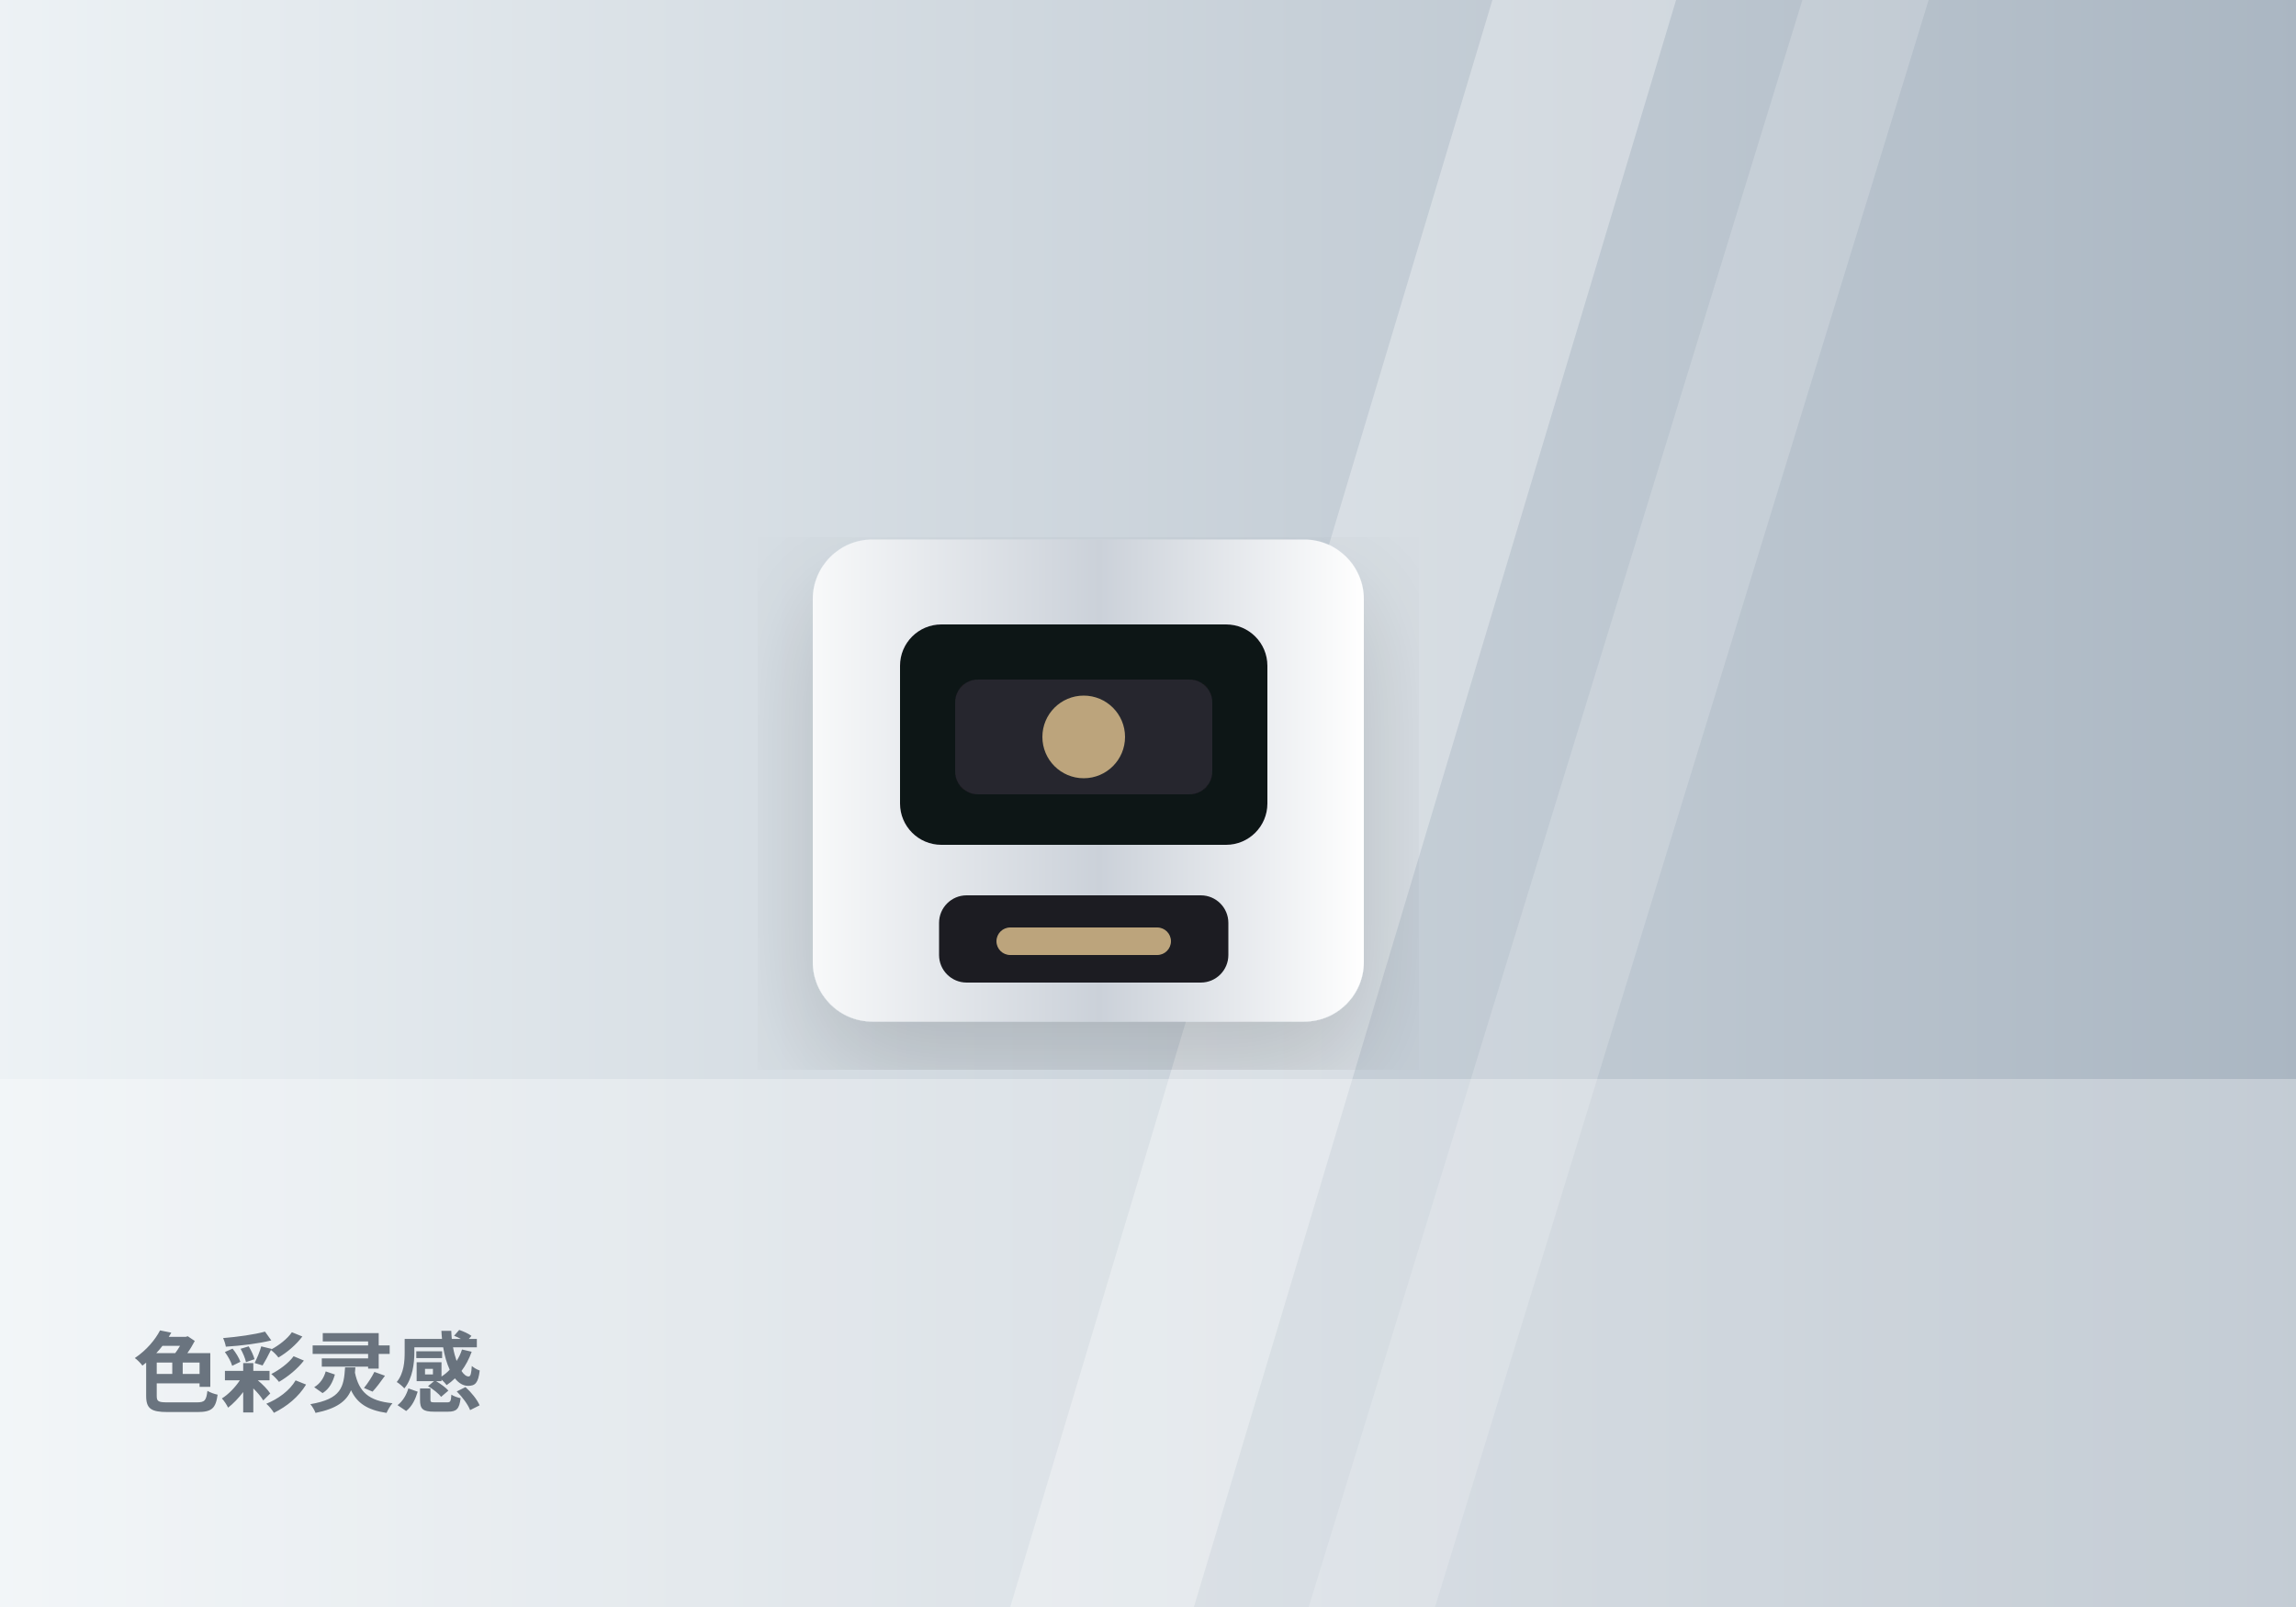
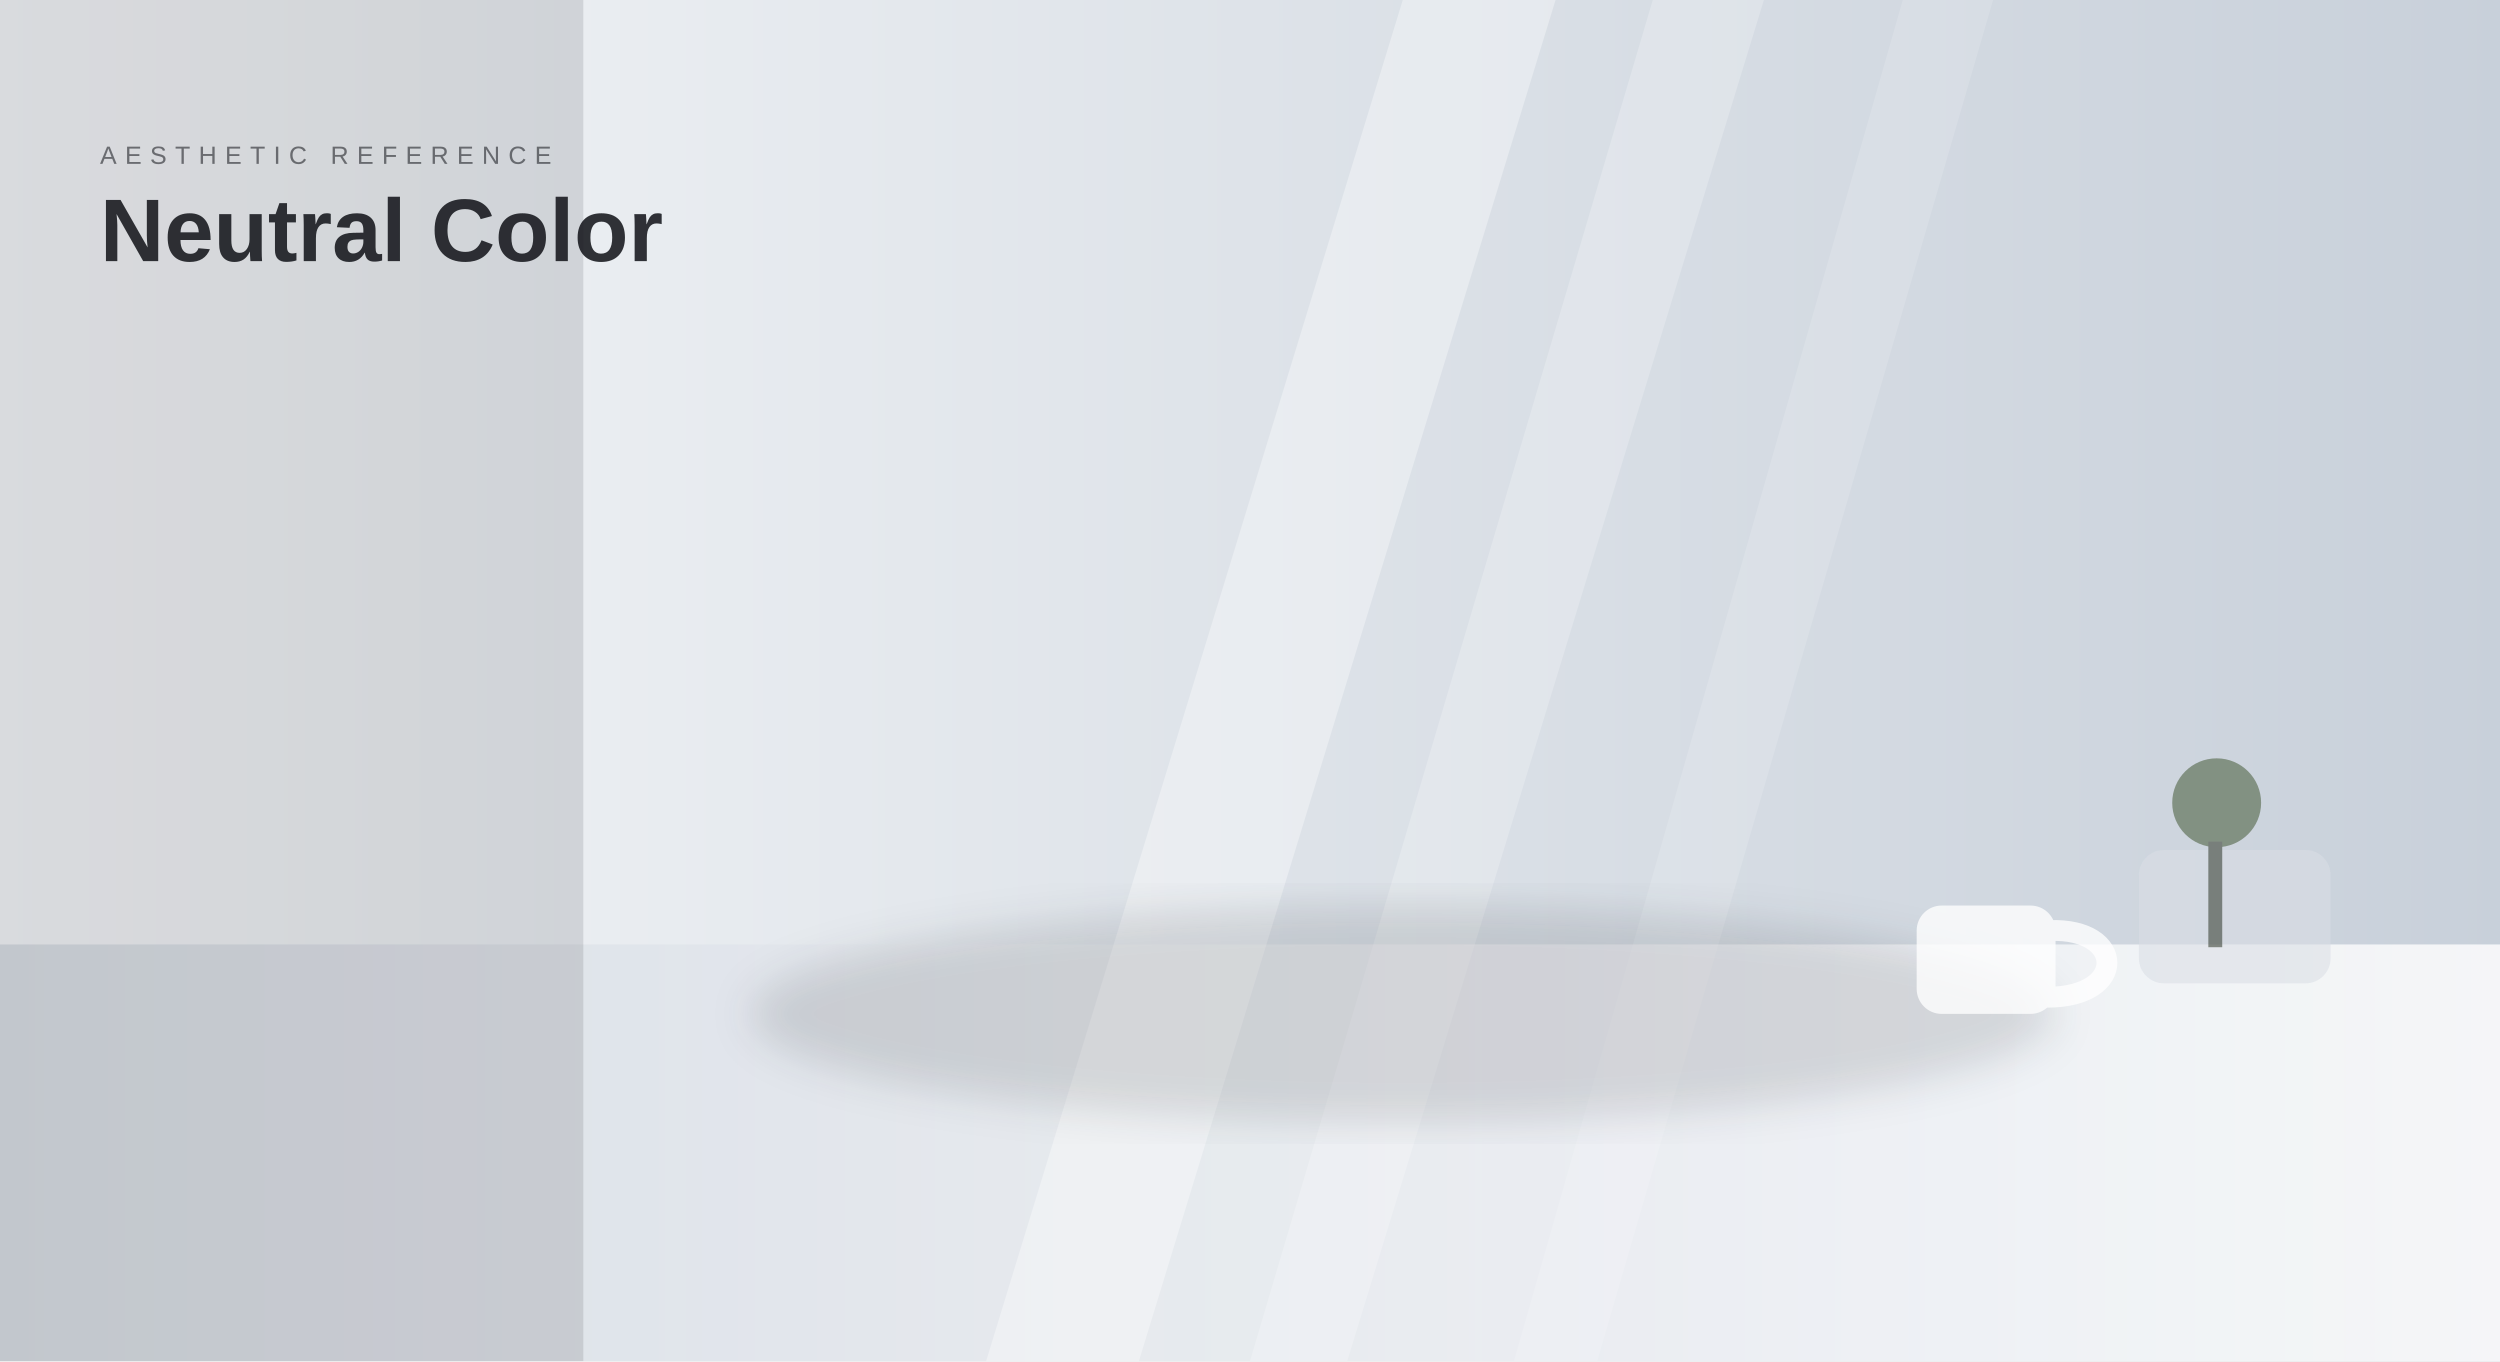
- <svg xmlns="http://www.w3.org/2000/svg" width="1000" height="700" viewBox="0 0 1000 700">
+ <svg xmlns="http://www.w3.org/2000/svg" width="1800" height="980" viewBox="0 0 1800 980">
  <defs>
-     <linearGradient id="g" x1="0" x2="1">
-       <stop offset="0" stop-color="#edf2f5" />
-       <stop offset="1" stop-color="#aab6c2" />
+     <linearGradient id="bg" x1="0" x2="1">
+       <stop offset="0" stop-color="#f4f6f8" />
+       <stop offset="1" stop-color="#c8d0da" />
    </linearGradient>
-     <linearGradient id="m" x1="0" x2="1">
+     <linearGradient id="desk" x1="0" x2="1">
+       <stop offset="0" stop-color="#d8dde4" />
+       <stop offset="1" stop-color="#f8f9fb" />
+     </linearGradient>
+     <linearGradient id="metal" x1="0" x2="1">
      <stop offset="0" stop-color="#f8f9fa" />
-       <stop offset=".52" stop-color="#cbd1d9" />
-       <stop offset="1" stop-color="#ffffff" />
+       <stop offset=".35" stop-color="#bfc7d1" />
+       <stop offset=".62" stop-color="#ffffff" />
+       <stop offset="1" stop-color="#d2d8e0" />
    </linearGradient>
    <filter id="sd">
-       <feDropShadow dx="0" dy="20" stdDeviation="24" flood-color="#000" flood-opacity=".16" />
+       <feDropShadow dx="0" dy="26" stdDeviation="36" flood-color="#101216" flood-opacity=".20" />
+     </filter>
+     <filter id="blur">
+       <feGaussianBlur stdDeviation="14" />
    </filter>
  </defs>
-   <rect width="1000" height="700" fill="url(#g)" />
-   <rect x="0" y="470" width="1000" height="230" fill="#ffffff" opacity=".30" />
-   <polygon points="650,0 730,0 520,700 440,700" fill="#fff" opacity=".32" />
-   <polygon points="785,0 840,0 625,700 570,700" fill="#fff" opacity=".18" />
-   <g filter="url(#sd)">
-     <rect x="354" y="235" width="240" height="210" rx="26" fill="url(#m)" />
-     <rect x="392" y="272" width="160" height="96" rx="18" fill="#111319" />
-     <rect x="416" y="296" width="112" height="50" rx="10" fill="#25282d" />
-     <circle cx="472" cy="321" r="18" fill="#bca47c" />
-     <rect x="409" y="390" width="126" height="38" rx="12" fill="#1b1d22" />
-     <rect x="434" y="404" width="76" height="12" rx="6" fill="#bca47c" />
+   <rect width="1800" height="980" fill="url(#bg)" />
+   <rect y="680" width="1800" height="300" fill="url(#desk)" opacity=".92" />
+   <rect x="0" y="0" width="420" height="980" fill="#111318" opacity=".12" />
+   <polygon points="1010,0 1120,0 820,980 710,980" fill="#fff" opacity=".34" />
+   <polygon points="1190,0 1270,0 970,980 900,980" fill="#fff" opacity=".22" />
+   <polygon points="1370,0 1435,0 1150,980 1090,980" fill="#fff" opacity=".14" />
+   <ellipse cx="1010" cy="730" rx="470" ry="78" fill="#1b2028" opacity=".13" filter="url(#blur)" />
+   <g opacity=".78">
+     <rect x="1380" y="652" width="100" height="78" rx="18" fill="#ffffff" />
+     <path d="M1476 670 C1530 668 1532 718 1474 718" stroke="#ffffff" stroke-width="15" fill="none" />
+     <rect x="1540" y="612" width="138" height="96" rx="18" fill="#d9dee5" opacity=".72" />
+     <circle cx="1596" cy="578" r="32" fill="#6d7d68" />
+     <rect x="1590" y="606" width="10" height="76" fill="#60675f" />
  </g>
-   <text x="58" y="612" font-family="Arial" font-size="38" font-weight="700" fill="#45515d" opacity=".78">色彩灵感</text>
+   <text x="72" y="118" font-family="Arial" font-size="18" letter-spacing="6" fill="#111318" opacity=".55">AESTHETIC REFERENCE</text>
+   <text x="72" y="188" font-family="Arial" font-size="64" font-weight="700" fill="#111318" opacity=".86">Neutral Color</text>
</svg>
